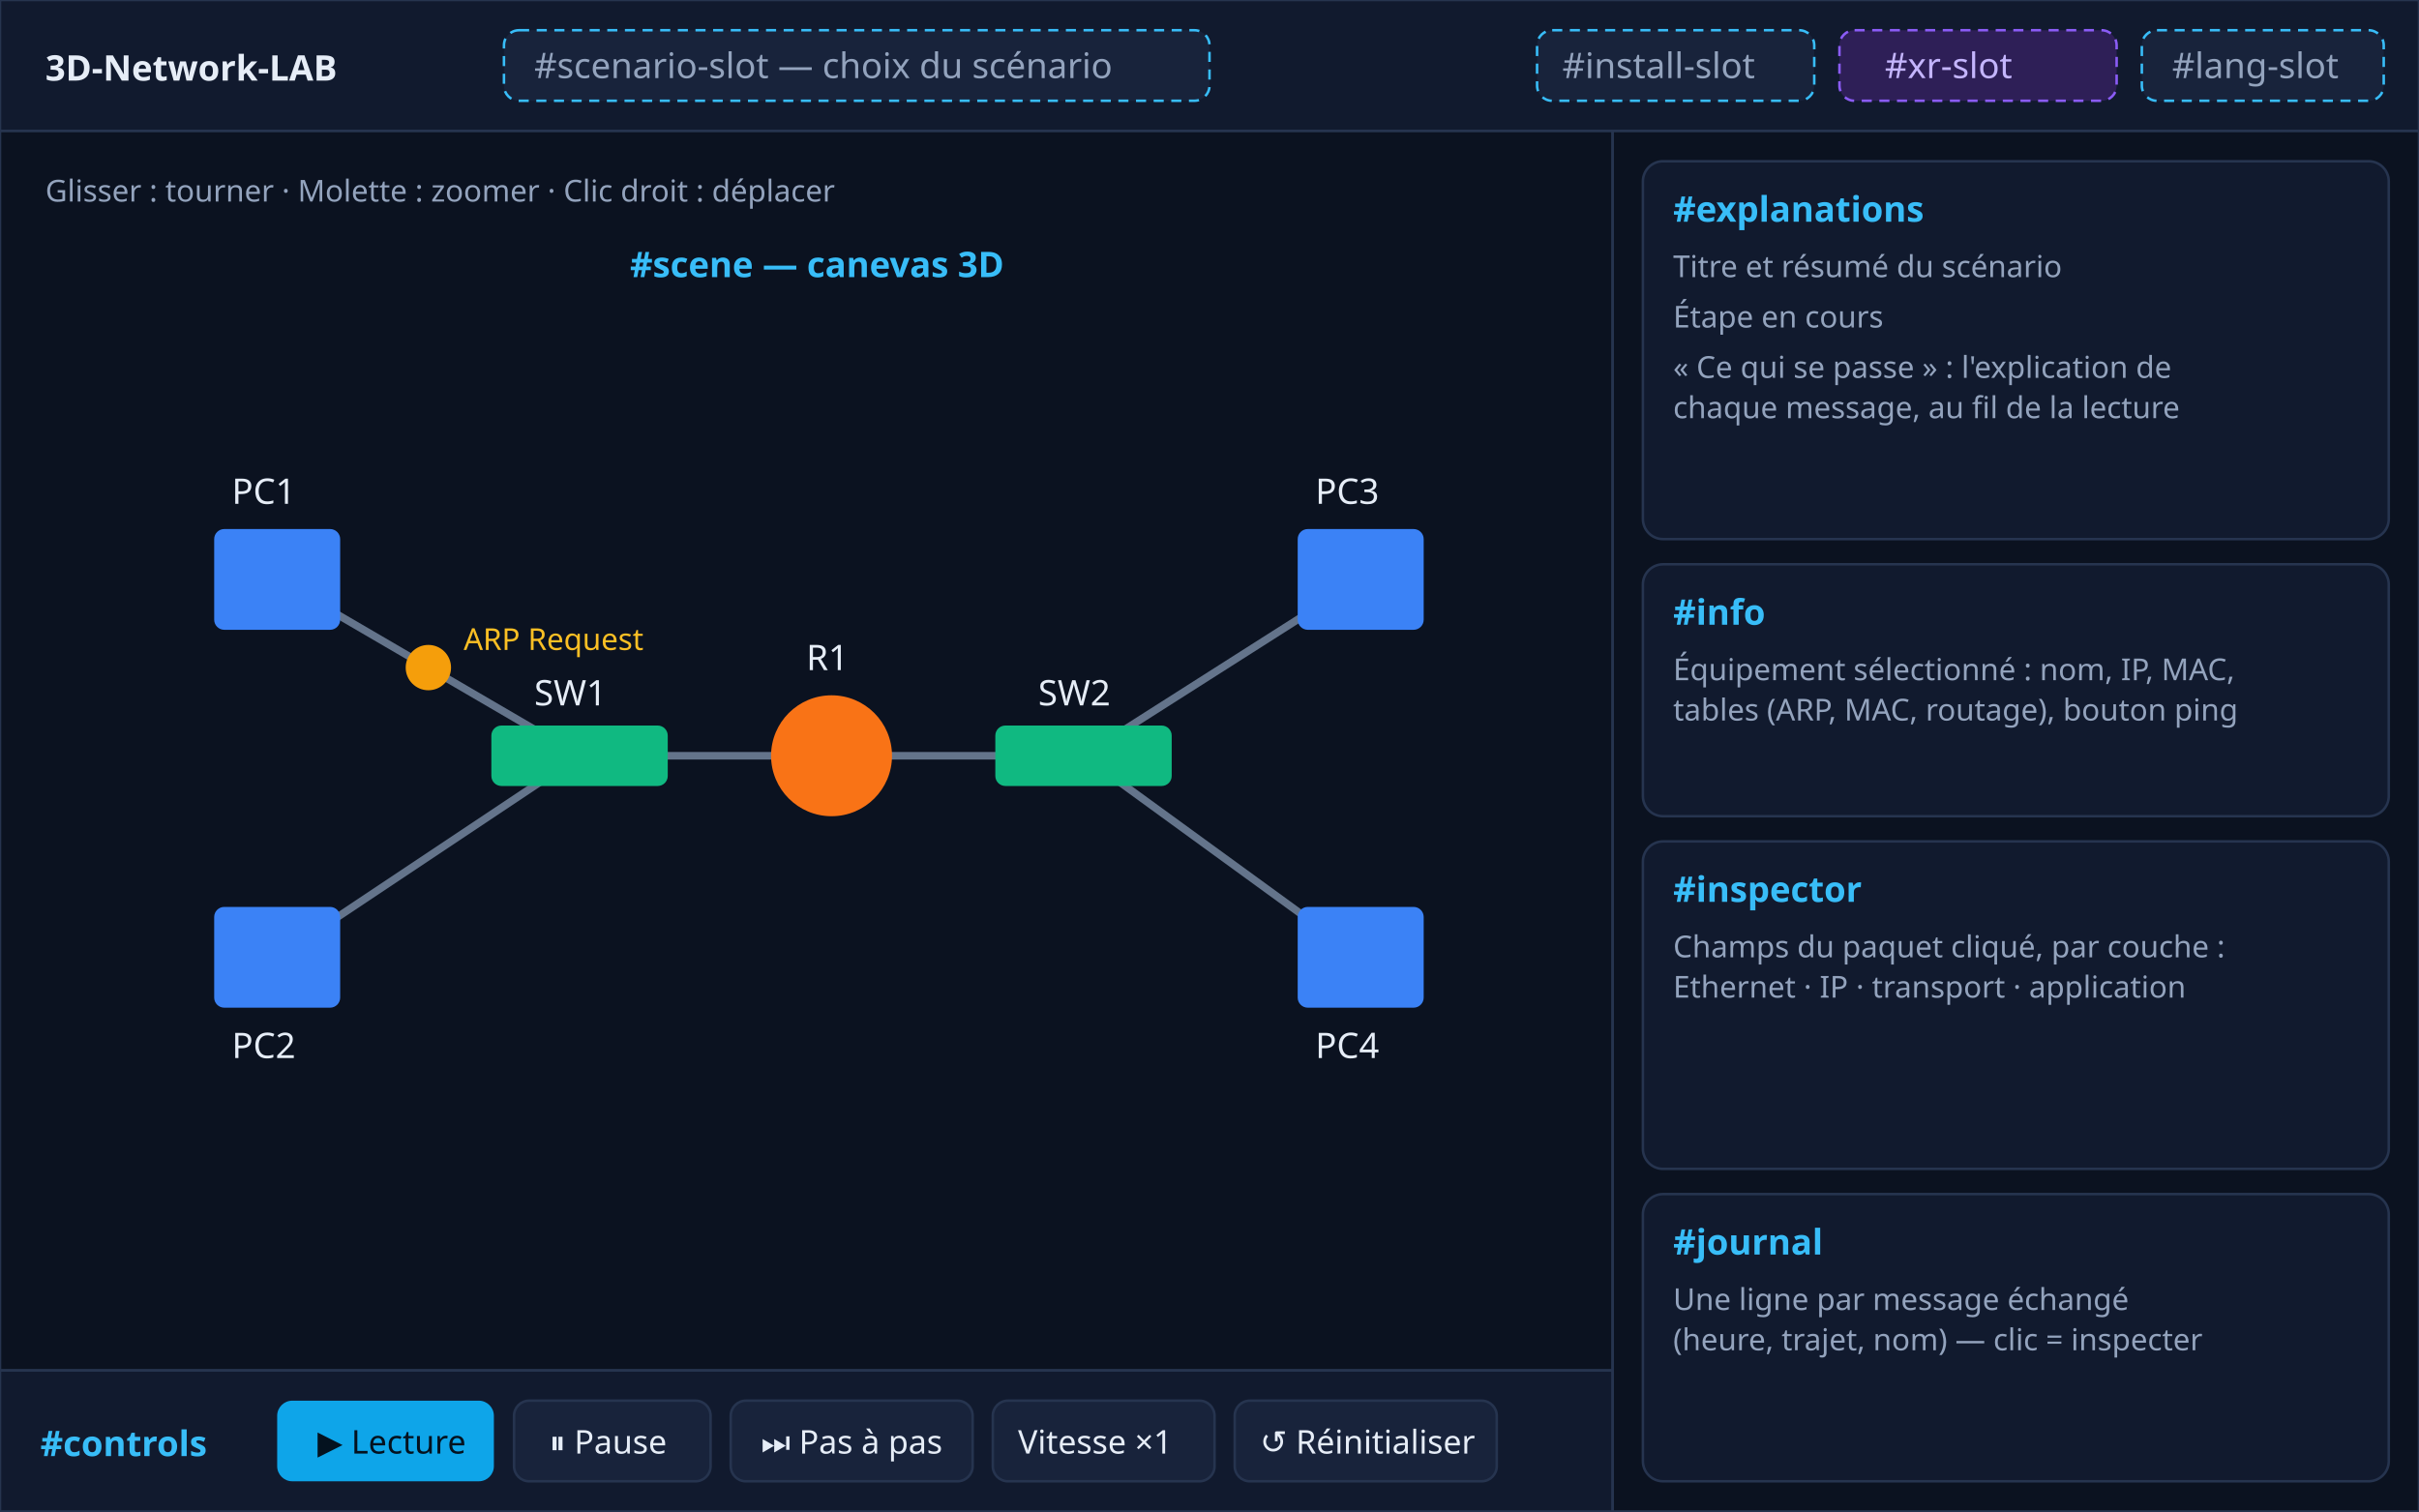
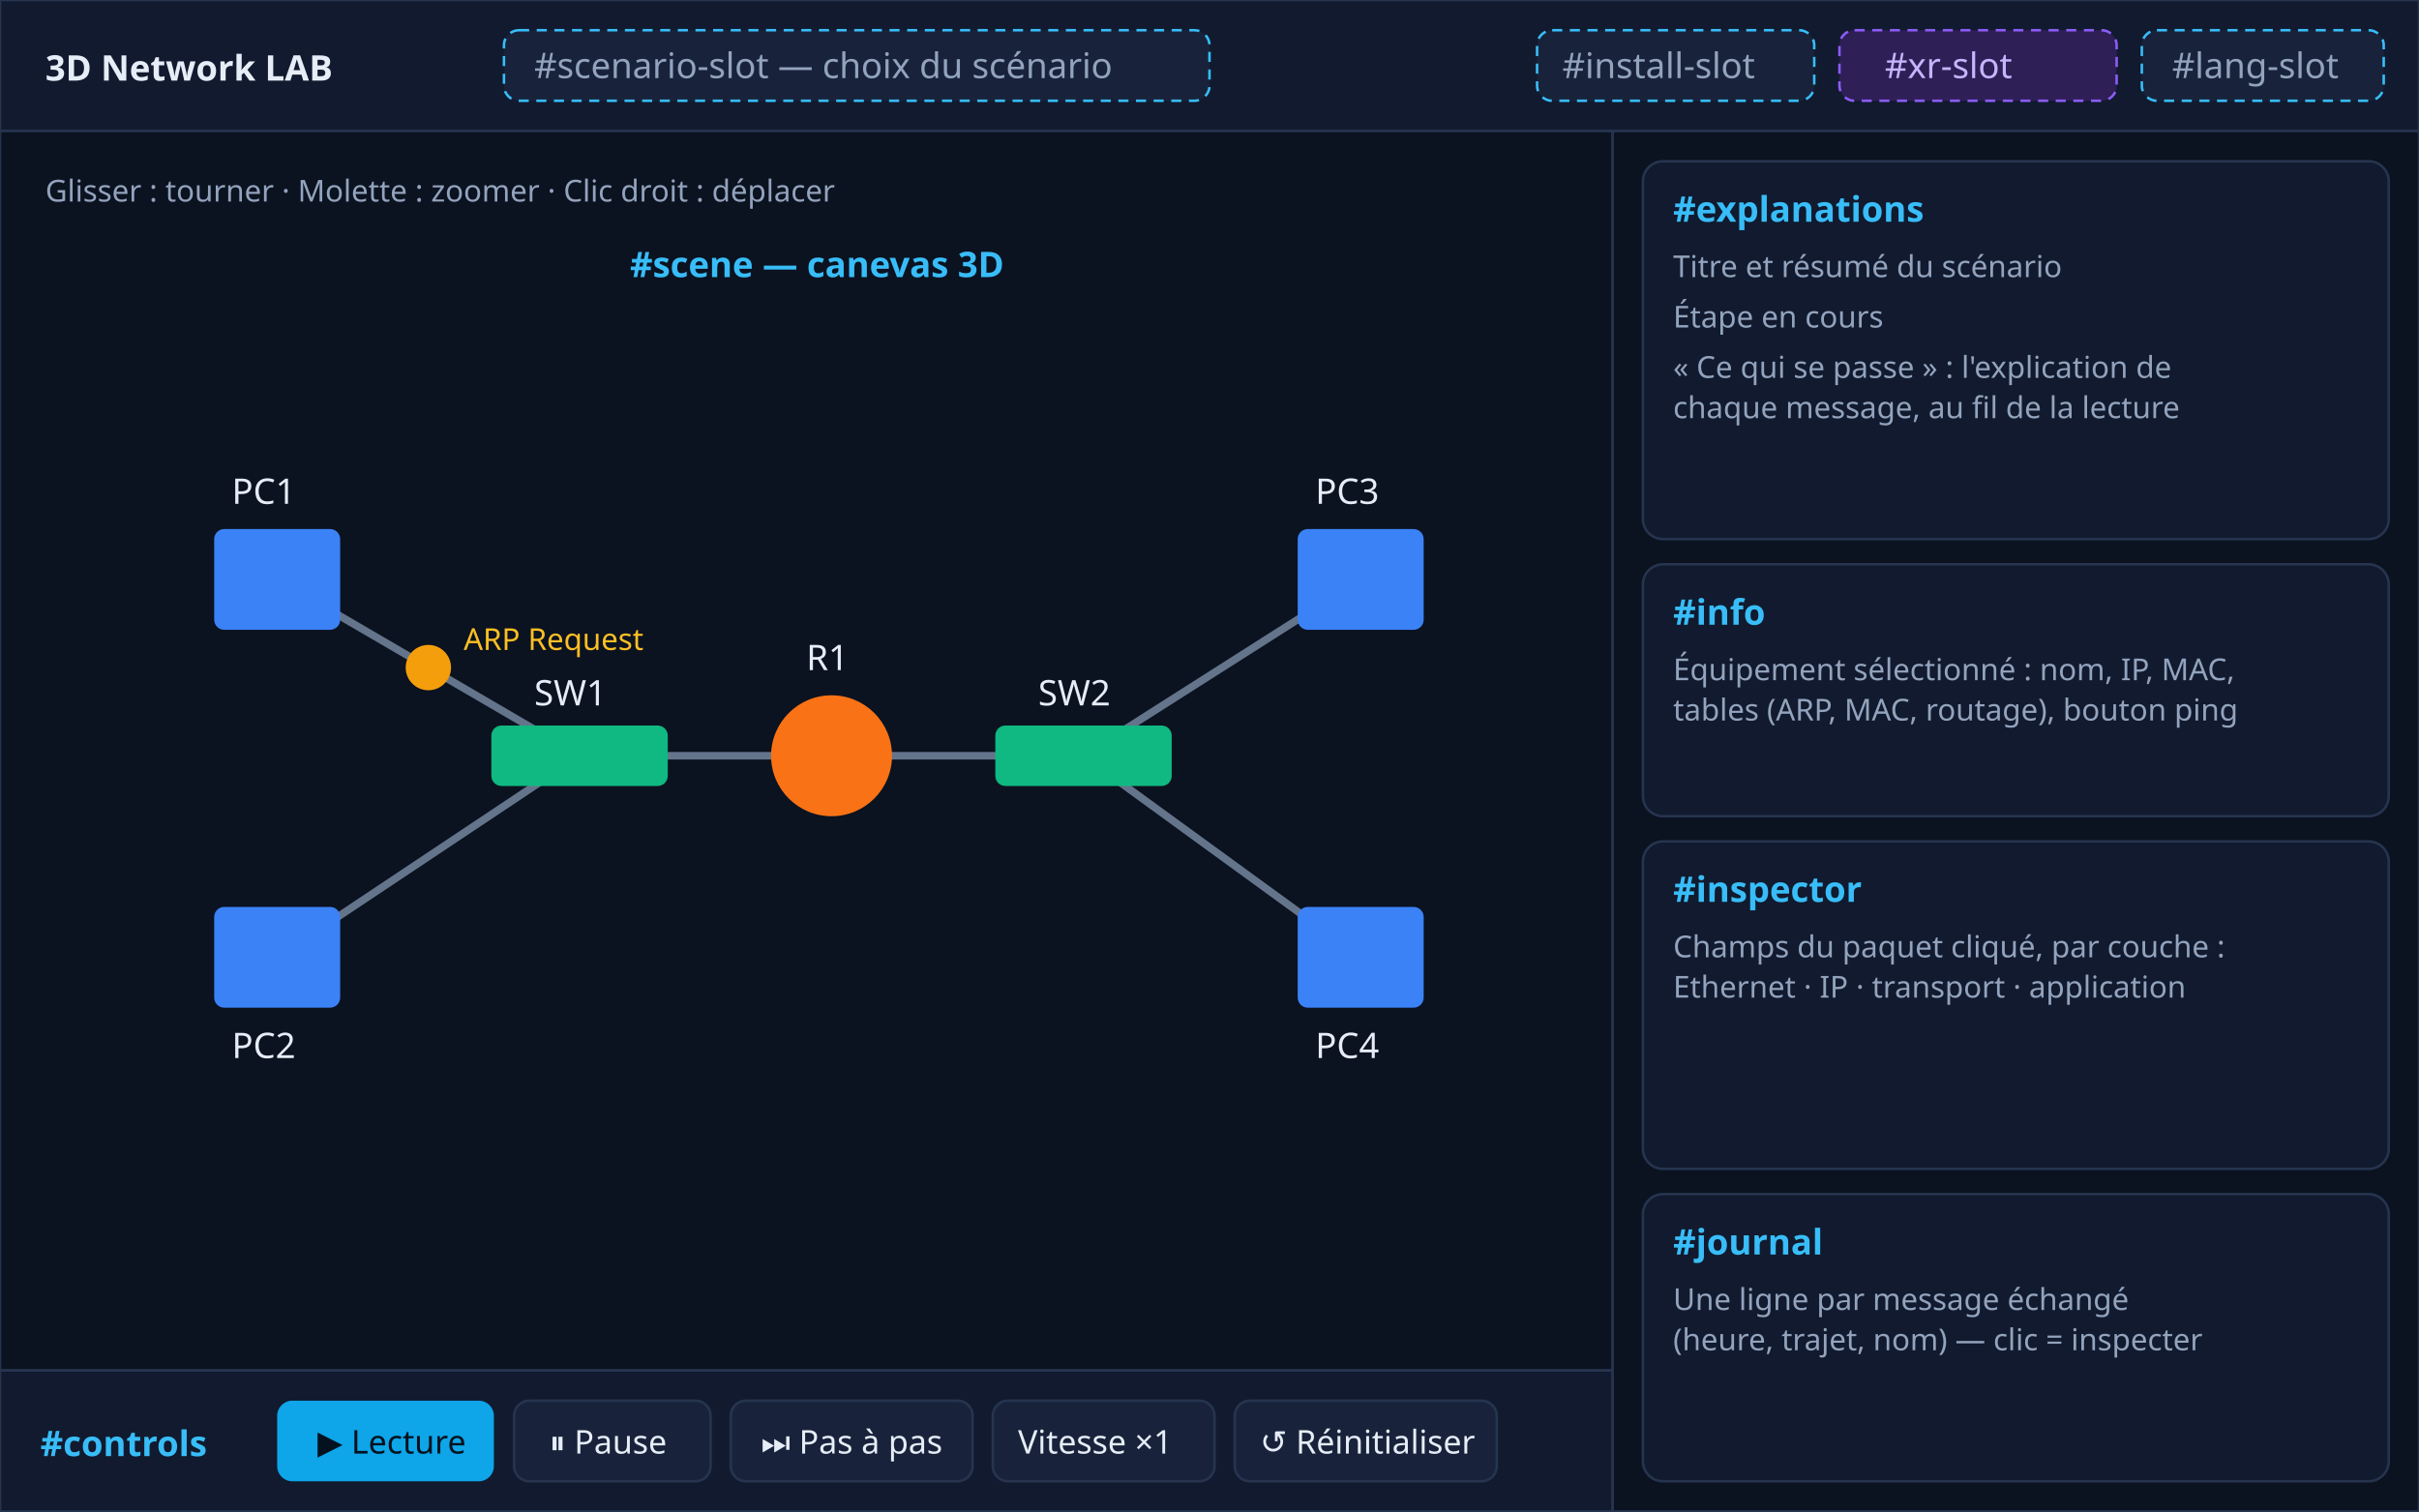
<svg xmlns="http://www.w3.org/2000/svg" viewBox="0 0 960 600" font-family="system-ui, sans-serif" font-size="14">
  <rect width="960" height="600" fill="#0b1220" />
  <rect x="0" y="0" width="960" height="52" fill="#111a2e" stroke="#26344f" />
-   <text x="18" y="32" fill="#e6edf7" font-weight="600">3D-Network-LAB</text>
+   <text x="18" y="32" fill="#e6edf7" font-weight="600">3D Network LAB</text>
  <rect x="200" y="12" width="280" height="28" rx="6" fill="#18233b" stroke="#38bdf8" stroke-dasharray="4 3" />
  <text x="212" y="31" fill="#93a3bd">#scenario-slot — choix du scénario</text>
  <rect x="610" y="12" width="110" height="28" rx="6" fill="#18233b" stroke="#38bdf8" stroke-dasharray="4 3" />
  <text x="620" y="31" fill="#93a3bd">#install-slot</text>
  <rect x="730" y="12" width="110" height="28" rx="6" fill="#2e1f57" stroke="#8b5cf6" stroke-dasharray="4 3" />
  <text x="748" y="31" fill="#c4b5fd">#xr-slot</text>
  <rect x="850" y="12" width="96" height="28" rx="6" fill="#18233b" stroke="#38bdf8" stroke-dasharray="4 3" />
  <text x="862" y="31" fill="#93a3bd">#lang-slot</text>
  <rect x="0" y="52" width="640" height="492" fill="#0b1220" stroke="#26344f" />
  <text x="18" y="80" fill="#93a3bd" font-size="12">Glisser : tourner · Molette : zoomer · Clic droit : déplacer</text>
  <text x="250" y="110" fill="#38bdf8" font-weight="600">#scene — canevas 3D</text>
  <g stroke="#64748b" stroke-width="3">
    <line x1="110" y1="230" x2="230" y2="300" />
    <line x1="110" y1="380" x2="230" y2="300" />
    <line x1="230" y1="300" x2="330" y2="300" />
    <line x1="330" y1="300" x2="430" y2="300" />
    <line x1="430" y1="300" x2="540" y2="230" />
    <line x1="430" y1="300" x2="540" y2="380" />
  </g>
  <rect x="85" y="210" width="50" height="40" rx="4" fill="#3b82f6" />
  <text x="92" y="200" fill="#e6edf7">PC1</text>
  <rect x="85" y="360" width="50" height="40" rx="4" fill="#3b82f6" />
  <text x="92" y="420" fill="#e6edf7">PC2</text>
  <rect x="195" y="288" width="70" height="24" rx="4" fill="#10b981" />
  <text x="212" y="280" fill="#e6edf7">SW1</text>
  <circle cx="330" cy="300" r="24" fill="#f97316" />
  <text x="320" y="266" fill="#e6edf7">R1</text>
  <rect x="395" y="288" width="70" height="24" rx="4" fill="#10b981" />
  <text x="412" y="280" fill="#e6edf7">SW2</text>
  <rect x="515" y="210" width="50" height="40" rx="4" fill="#3b82f6" />
  <text x="522" y="200" fill="#e6edf7">PC3</text>
  <rect x="515" y="360" width="50" height="40" rx="4" fill="#3b82f6" />
  <text x="522" y="420" fill="#e6edf7">PC4</text>
  <circle cx="170" cy="265" r="9" fill="#f59e0b" />
  <text x="184" y="258" fill="#fbbf24" font-size="12">ARP Request</text>
  <rect x="0" y="544" width="640" height="56" fill="#111a2e" stroke="#26344f" />
  <text x="16" y="578" fill="#38bdf8" font-weight="600">#controls</text>
  <g font-size="13">
    <rect x="110" y="556" width="86" height="32" rx="6" fill="#0ea5e9" />
    <text x="126" y="577" fill="#04121f">▶ Lecture</text>
    <rect x="204" y="556" width="78" height="32" rx="6" fill="#18233b" stroke="#26344f" />
    <text x="218" y="577" fill="#e6edf7">⏸ Pause</text>
    <rect x="290" y="556" width="96" height="32" rx="6" fill="#18233b" stroke="#26344f" />
    <text x="302" y="577" fill="#e6edf7">⏭ Pas à pas</text>
    <rect x="394" y="556" width="88" height="32" rx="6" fill="#18233b" stroke="#26344f" />
    <text x="404" y="577" fill="#e6edf7">Vitesse ×1</text>
    <rect x="490" y="556" width="104" height="32" rx="6" fill="#18233b" stroke="#26344f" />
    <text x="500" y="577" fill="#e6edf7">↺ Réinitialiser</text>
  </g>
  <rect x="640" y="52" width="320" height="548" fill="#0b1220" stroke="#26344f" />
  <g fill="#111a2e" stroke="#26344f">
    <rect x="652" y="64" width="296" height="150" rx="8" />
    <rect x="652" y="224" width="296" height="100" rx="8" />
    <rect x="652" y="334" width="296" height="130" rx="8" />
    <rect x="652" y="474" width="296" height="114" rx="8" />
  </g>
  <g fill="#38bdf8" font-weight="600">
    <text x="664" y="88">#explanations</text>
    <text x="664" y="248">#info</text>
    <text x="664" y="358">#inspector</text>
    <text x="664" y="498">#journal</text>
  </g>
  <g fill="#93a3bd" font-size="12">
    <text x="664" y="110">Titre et résumé du scénario</text>
    <text x="664" y="130">Étape en cours</text>
    <text x="664" y="150">« Ce qui se passe » : l'explication de</text>
    <text x="664" y="166">chaque message, au fil de la lecture</text>
    <text x="664" y="270">Équipement sélectionné : nom, IP, MAC,</text>
    <text x="664" y="286">tables (ARP, MAC, routage), bouton ping</text>
    <text x="664" y="380">Champs du paquet cliqué, par couche :</text>
    <text x="664" y="396">Ethernet · IP · transport · application</text>
    <text x="664" y="520">Une ligne par message échangé</text>
    <text x="664" y="536">(heure, trajet, nom) — clic = inspecter</text>
  </g>
</svg>
